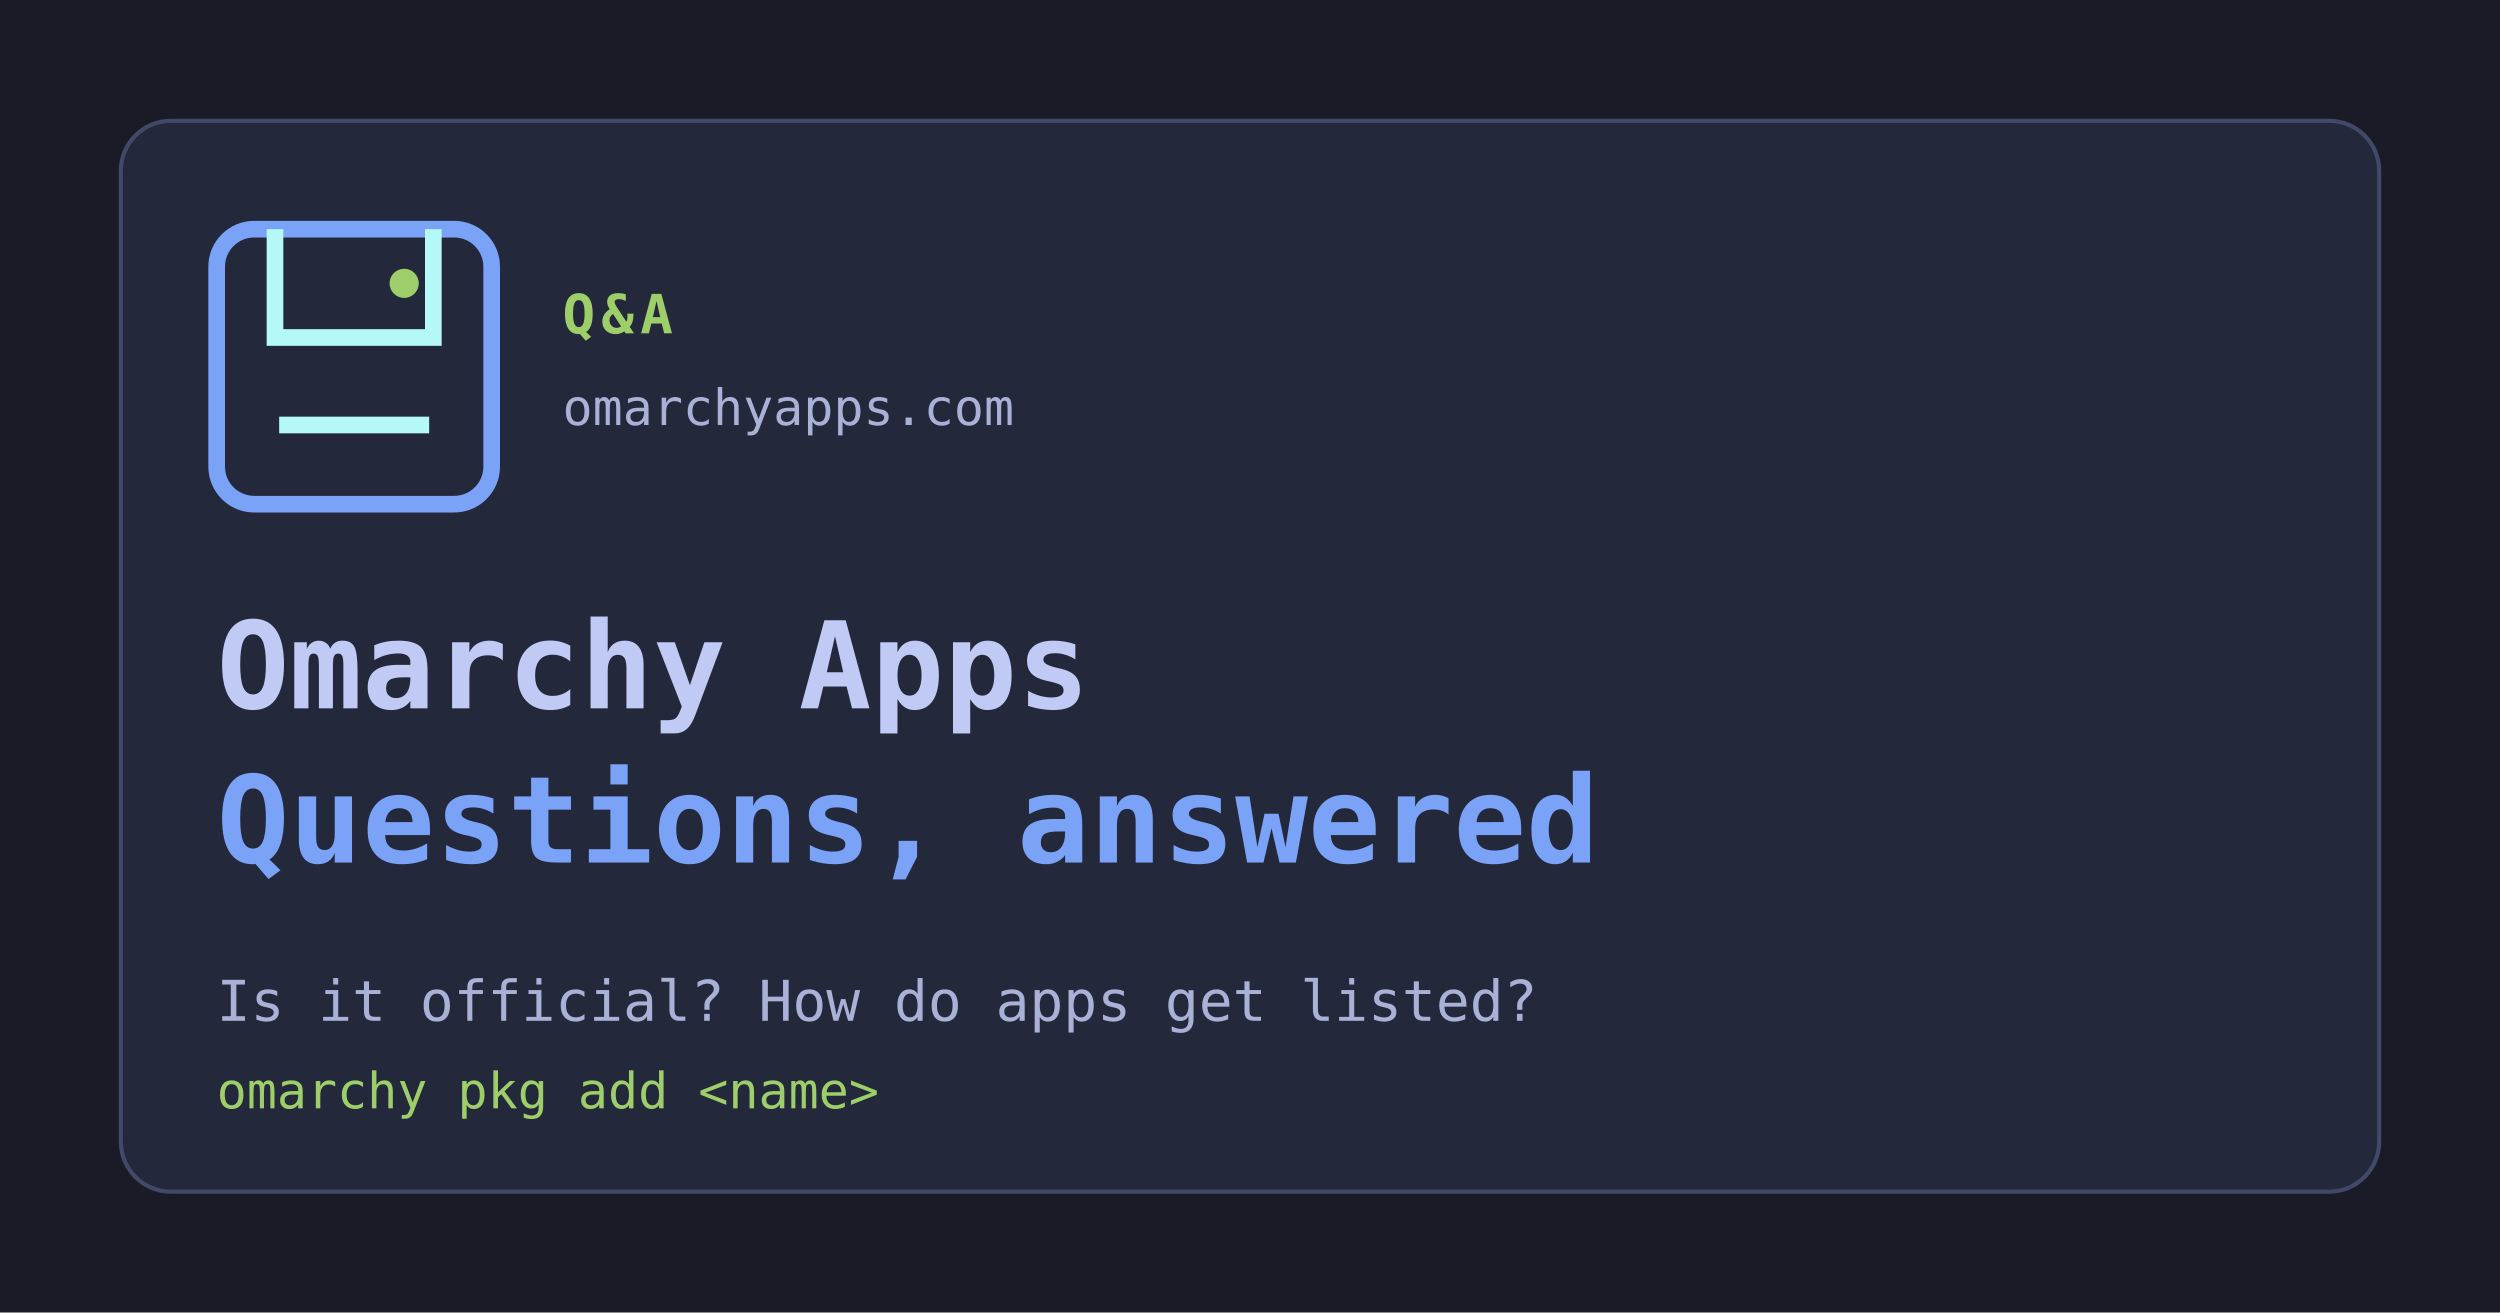
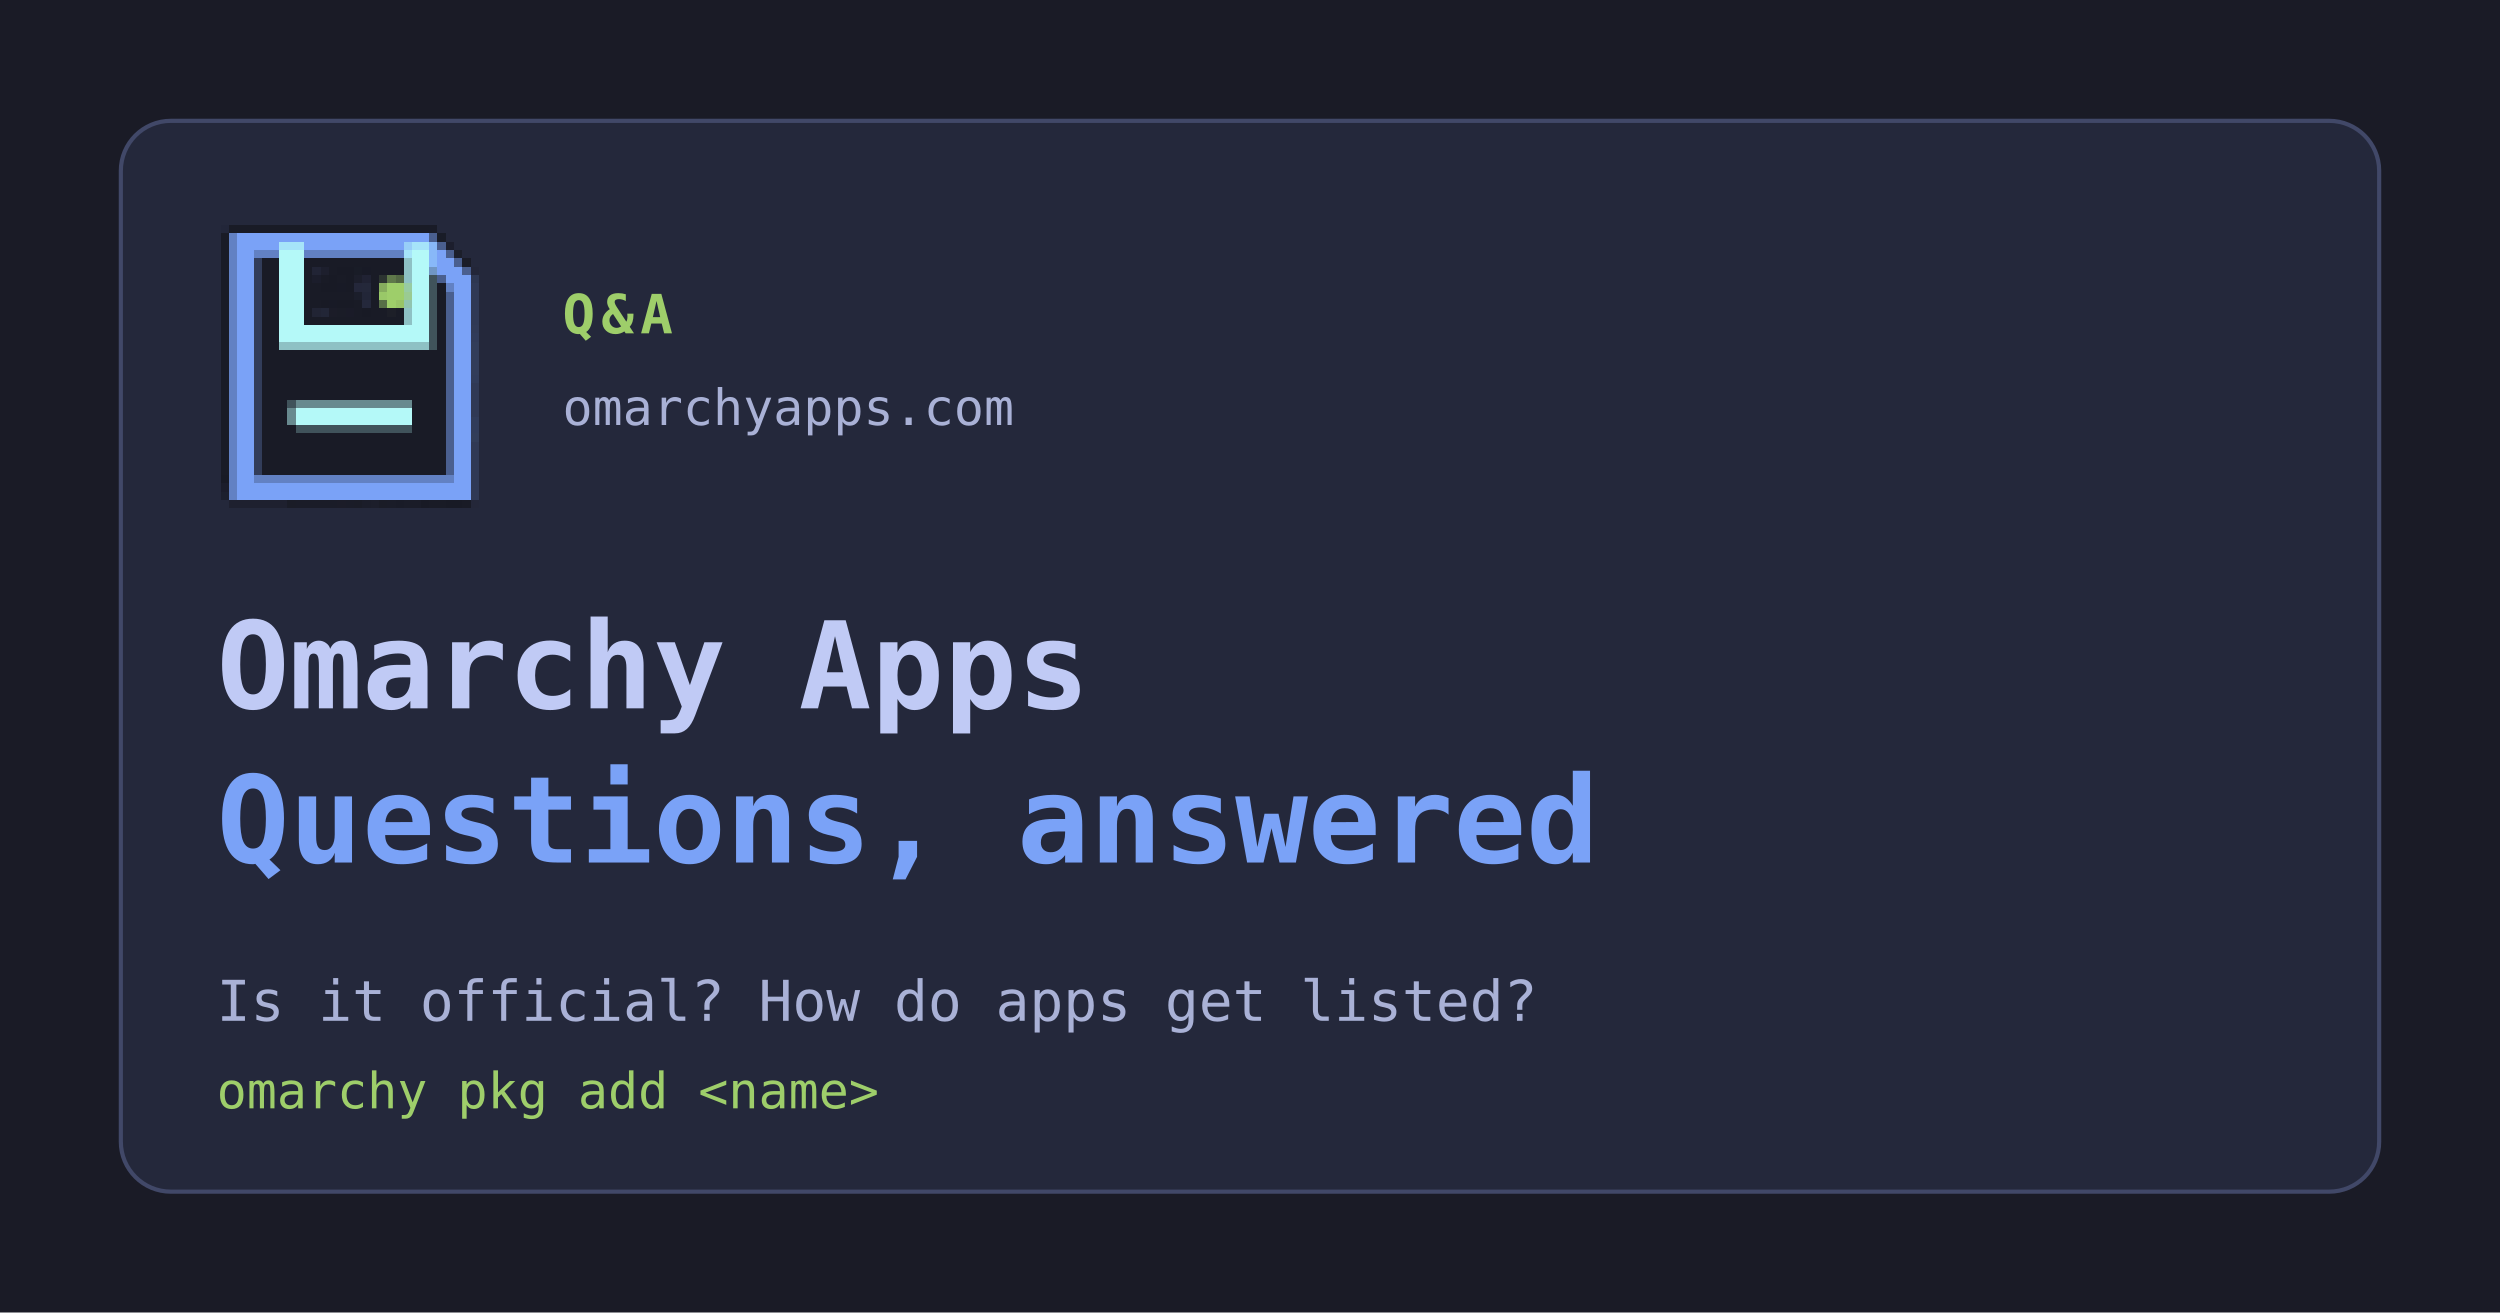
<svg xmlns="http://www.w3.org/2000/svg" width="1200" height="630" viewBox="0 0 1200 630">
  <rect width="1200" height="630" fill="#1a1b26" />
  <rect x="58" y="58" width="1084" height="514" rx="24" fill="#24283b" stroke="#414868" stroke-width="2" />
-   <g transform="translate(104 110)" fill="none" stroke-width="8">
-     <rect width="132" height="132" rx="18" stroke="#7aa2f7" />
-     <path d="M28 0v52h76V0M30 94h72" stroke="#b4f9f8" />
-     <circle cx="90" cy="26" r="7" fill="#9ece6a" stroke="none" />
+   <g transform="translate(102 108) scale(4)" shape-rendering="crispEdges">
+     <rect x="1" y="0" width="1" height="1" fill="#121224" fill-opacity="0.055" />
+     <rect x="2" y="0" width="24" height="1" fill="#191b26" />
+     <rect x="26" y="0" width="1" height="1" fill="#191b26" fill-opacity="0.949" />
+     <rect x="1" y="1" width="1" height="1" fill="#191b26" />
+     <rect x="2" y="1" width="1" height="1" fill="#6281c3" />
+     <rect x="3" y="1" width="23" height="1" fill="#7aa2f7" />
+     <rect x="26" y="1" width="1" height="1" fill="#4a5f8f" />
+     <rect x="27" y="1" width="1" height="1" fill="#191b26" fill-opacity="0.937" />
+     <rect x="1" y="2" width="1" height="1" fill="#191b26" />
+     <rect x="2" y="2" width="1" height="1" fill="#6281c3" />
+     <rect x="3" y="2" width="5" height="1" fill="#7aa2f7" />
+     <rect x="8" y="2" width="3" height="1" fill="#a6e4f9" />
+     <rect x="11" y="2" width="12" height="1" fill="#7aa2f7" />
+     <rect x="23" y="2" width="1" height="1" fill="#98cef8" />
+     <rect x="24" y="2" width="2" height="1" fill="#a6e4f9" />
+     <rect x="26" y="2" width="1" height="1" fill="#88b8f8" />
+     <rect x="27" y="2" width="1" height="1" fill="#4a5f8f" />
+     <rect x="28" y="2" width="1" height="1" fill="#191a26" fill-opacity="0.682" />
+     <rect x="1" y="3" width="1" height="1" fill="#191b26" />
+     <rect x="2" y="3" width="1" height="1" fill="#6281c3" />
+     <rect x="3" y="3" width="2" height="1" fill="#7aa2f7" />
+     <rect x="5" y="3" width="3" height="1" fill="#6281c3" />
+     <rect x="8" y="3" width="3" height="1" fill="#b4f9f8" />
+     <rect x="11" y="3" width="12" height="1" fill="#6281c3" />
+     <rect x="23" y="3" width="1" height="1" fill="#a6e4f9" />
+     <rect x="24" y="3" width="2" height="1" fill="#b4f9f8" />
+     <rect x="26" y="3" width="1" height="1" fill="#88b8f8" />
+     <rect x="27" y="3" width="1" height="1" fill="#7aa2f7" />
+     <rect x="28" y="3" width="1" height="1" fill="#4a5f8f" />
+     <rect x="29" y="3" width="1" height="1" fill="#191c26" fill-opacity="0.761" />
+     <rect x="1" y="4" width="1" height="1" fill="#191b26" />
+     <rect x="2" y="4" width="1" height="1" fill="#6281c3" />
+     <rect x="3" y="4" width="2" height="1" fill="#7aa2f7" />
+     <rect x="5" y="4" width="1" height="1" fill="#323d5a" />
+     <rect x="6" y="4" width="2" height="1" fill="#191b26" />
+     <rect x="8" y="4" width="3" height="1" fill="#b4f9f8" />
+     <rect x="11" y="4" width="12" height="1" fill="#191b26" />
+     <rect x="23" y="4" width="1" height="1" fill="#8ec1c4" />
+     <rect x="24" y="4" width="2" height="1" fill="#b4f9f8" />
+     <rect x="26" y="4" width="1" height="1" fill="#88b8f8" />
+     <rect x="27" y="4" width="2" height="1" fill="#7aa2f7" />
+     <rect x="29" y="4" width="1" height="1" fill="#4a5f8f" />
+     <rect x="30" y="4" width="1" height="1" fill="#191b26" fill-opacity="0.929" />
+     <rect x="1" y="5" width="1" height="1" fill="#191b26" />
+     <rect x="2" y="5" width="1" height="1" fill="#6281c3" />
+     <rect x="3" y="5" width="2" height="1" fill="#7aa2f7" />
+     <rect x="5" y="5" width="1" height="1" fill="#323d5a" />
+     <rect x="6" y="5" width="2" height="1" fill="#191b26" />
+     <rect x="8" y="5" width="3" height="1" fill="#b4f9f8" />
+     <rect x="11" y="5" width="1" height="1" fill="#191b26" />
+     <rect x="12" y="5" width="1" height="1" fill="#181b27" fill-opacity="0.255" />
+     <rect x="13" y="5" width="1" height="1" fill="#1a1b26" fill-opacity="0.667" />
+     <rect x="14" y="5" width="1" height="1" fill="#191b26" fill-opacity="0.976" />
+     <rect x="15" y="5" width="1" height="1" fill="#191b26" fill-opacity="0.992" />
+     <rect x="16" y="5" width="1" height="1" fill="#191b26" fill-opacity="0.996" />
+     <rect x="17" y="5" width="1" height="1" fill="#191b26" fill-opacity="0.937" />
+     <rect x="18" y="5" width="1" height="1" fill="#191b26" fill-opacity="0.988" />
+     <rect x="19" y="5" width="4" height="1" fill="#191b26" />
+     <rect x="23" y="5" width="1" height="1" fill="#8ec1c4" />
+     <rect x="24" y="5" width="2" height="1" fill="#b4f9f8" />
+     <rect x="26" y="5" width="1" height="1" fill="#7096c4" />
+     <rect x="27" y="5" width="3" height="1" fill="#7aa2f7" />
+     <rect x="30" y="5" width="1" height="1" fill="#4a5f8f" />
+     <rect x="31" y="5" width="1" height="1" fill="#1a1a22" fill-opacity="0.118" />
+     <rect x="1" y="6" width="1" height="1" fill="#191b26" />
+     <rect x="2" y="6" width="1" height="1" fill="#6281c3" />
+     <rect x="3" y="6" width="2" height="1" fill="#7aa2f7" />
+     <rect x="5" y="6" width="1" height="1" fill="#323d5a" />
+     <rect x="6" y="6" width="2" height="1" fill="#191b26" />
+     <rect x="8" y="6" width="3" height="1" fill="#b4f9f8" />
+     <rect x="11" y="6" width="1" height="1" fill="#191b26" />
+     <rect x="12" y="6" width="1" height="1" fill="#191b27" fill-opacity="0.804" />
+     <rect x="13" y="6" width="1" height="1" fill="#191b26" />
+     <rect x="14" y="6" width="1" height="1" fill="#191b26" fill-opacity="0.996" />
+     <rect x="15" y="6" width="1" height="1" fill="#191b26" />
+     <rect x="16" y="6" width="1" height="1" fill="#191b26" fill-opacity="0.996" />
+     <rect x="17" y="6" width="1" height="1" fill="#191b26" fill-opacity="0.733" />
+     <rect x="18" y="6" width="1" height="1" fill="#1a1a27" fill-opacity="0.388" />
+     <rect x="19" y="6" width="1" height="1" fill="#191b26" />
+     <rect x="20" y="6" width="1" height="1" fill="#2c3431" />
+     <rect x="21" y="6" width="1" height="1" fill="#5f784a" />
+     <rect x="22" y="6" width="1" height="1" fill="#536844" />
+     <rect x="23" y="6" width="1" height="1" fill="#8ec1c4" />
+     <rect x="24" y="6" width="2" height="1" fill="#b4f9f8" />
+     <rect x="26" y="6" width="1" height="1" fill="#40535b" />
+     <rect x="27" y="6" width="1" height="1" fill="#4a5f8f" />
+     <rect x="28" y="6" width="3" height="1" fill="#7aa2f7" />
+     <rect x="31" y="6" width="1" height="1" fill="#323d5a" fill-opacity="0.725" />
+     <rect x="1" y="7" width="1" height="1" fill="#191b26" />
+     <rect x="2" y="7" width="1" height="1" fill="#6281c3" />
+     <rect x="3" y="7" width="2" height="1" fill="#7aa2f7" />
+     <rect x="5" y="7" width="1" height="1" fill="#323d5a" />
+     <rect x="6" y="7" width="2" height="1" fill="#191b26" />
+     <rect x="8" y="7" width="3" height="1" fill="#b4f9f8" />
+     <rect x="11" y="7" width="2" height="1" fill="#191b26" />
+     <rect x="13" y="7" width="1" height="1" fill="#191b26" fill-opacity="0.996" />
+     <rect x="14" y="7" width="1" height="1" fill="#191b26" fill-opacity="0.992" />
+     <rect x="15" y="7" width="1" height="1" fill="#191b26" fill-opacity="0.988" />
+     <rect x="16" y="7" width="1" height="1" fill="#191b25" fill-opacity="0.988" />
+     <rect x="17" y="7" width="1" height="1" fill="#1e1e2d" fill-opacity="0.067" />
+     <rect x="18" y="7" width="1" height="1" fill="#1a1a33" fill-opacity="0.039" />
+     <rect x="19" y="7" width="1" height="1" fill="#191b26" />
+     <rect x="20" y="7" width="1" height="1" fill="#86ad5e" />
+     <rect x="21" y="7" width="2" height="1" fill="#9ece6a" />
+     <rect x="23" y="7" width="1" height="1" fill="#97cba2" />
+     <rect x="24" y="7" width="2" height="1" fill="#b4f9f8" />
+     <rect x="26" y="7" width="1" height="1" fill="#40535b" />
+     <rect x="27" y="7" width="1" height="1" fill="#191b26" />
+     <rect x="28" y="7" width="1" height="1" fill="#6281c3" />
+     <rect x="29" y="7" width="2" height="1" fill="#7aa2f7" />
+     <rect x="31" y="7" width="1" height="1" fill="#323d5a" fill-opacity="0.863" />
+     <rect x="1" y="8" width="1" height="1" fill="#191b26" />
+     <rect x="2" y="8" width="1" height="1" fill="#6281c3" />
+     <rect x="3" y="8" width="2" height="1" fill="#7aa2f7" />
+     <rect x="5" y="8" width="1" height="1" fill="#323d5a" />
+     <rect x="6" y="8" width="2" height="1" fill="#191b26" />
+     <rect x="8" y="8" width="3" height="1" fill="#b4f9f8" />
+     <rect x="11" y="8" width="6" height="1" fill="#191b26" />
+     <rect x="17" y="8" width="1" height="1" fill="#181b25" fill-opacity="0.694" />
+     <rect x="18" y="8" width="1" height="1" fill="#1b1b24" fill-opacity="0.110" />
+     <rect x="19" y="8" width="1" height="1" fill="#191b26" />
+     <rect x="20" y="8" width="1" height="1" fill="#99c868" />
+     <rect x="21" y="8" width="2" height="1" fill="#9ece6a" />
+     <rect x="23" y="8" width="1" height="1" fill="#9acb92" />
+     <rect x="24" y="8" width="2" height="1" fill="#b4f9f8" />
+     <rect x="26" y="8" width="1" height="1" fill="#40535b" />
+     <rect x="27" y="8" width="1" height="1" fill="#191b26" />
+     <rect x="28" y="8" width="1" height="1" fill="#4a5f8f" />
+     <rect x="29" y="8" width="2" height="1" fill="#7aa2f7" />
+     <rect x="31" y="8" width="1" height="1" fill="#323d5a" fill-opacity="0.863" />
+     <rect x="1" y="9" width="1" height="1" fill="#191b26" />
+     <rect x="2" y="9" width="1" height="1" fill="#6281c3" />
+     <rect x="3" y="9" width="2" height="1" fill="#7aa2f7" />
+     <rect x="5" y="9" width="1" height="1" fill="#323d5a" />
+     <rect x="6" y="9" width="2" height="1" fill="#191b26" />
+     <rect x="8" y="9" width="3" height="1" fill="#b4f9f8" />
+     <rect x="11" y="9" width="1" height="1" fill="#191b26" />
+     <rect x="12" y="9" width="1" height="1" fill="#191b26" fill-opacity="0.976" />
+     <rect x="13" y="9" width="1" height="1" fill="#191b26" fill-opacity="0.992" />
+     <rect x="14" y="9" width="1" height="1" fill="#191b26" fill-opacity="0.988" />
+     <rect x="15" y="9" width="2" height="1" fill="#191b26" fill-opacity="0.996" />
+     <rect x="17" y="9" width="1" height="1" fill="#191b26" fill-opacity="0.976" />
+     <rect x="19" y="9" width="1" height="1" fill="#191b26" />
+     <rect x="20" y="9" width="1" height="1" fill="#576f47" />
+     <rect x="21" y="9" width="1" height="1" fill="#9ece6a" />
+     <rect x="22" y="9" width="1" height="1" fill="#98c467" />
+     <rect x="23" y="9" width="1" height="1" fill="#91c4af" />
+     <rect x="24" y="9" width="2" height="1" fill="#b4f9f8" />
+     <rect x="26" y="9" width="1" height="1" fill="#40535b" />
+     <rect x="27" y="9" width="1" height="1" fill="#191b26" />
+     <rect x="28" y="9" width="1" height="1" fill="#4a5f8f" />
+     <rect x="29" y="9" width="2" height="1" fill="#7aa2f7" />
+     <rect x="31" y="9" width="1" height="1" fill="#323d5a" fill-opacity="0.863" />
+     <rect x="1" y="10" width="1" height="1" fill="#191b26" />
+     <rect x="2" y="10" width="1" height="1" fill="#6281c3" />
+     <rect x="3" y="10" width="2" height="1" fill="#7aa2f7" />
+     <rect x="5" y="10" width="1" height="1" fill="#323d5a" />
+     <rect x="6" y="10" width="2" height="1" fill="#191b26" />
+     <rect x="8" y="10" width="3" height="1" fill="#b4f9f8" />
+     <rect x="11" y="10" width="1" height="1" fill="#191b26" />
+     <rect x="12" y="10" width="1" height="1" fill="#1a1a24" fill-opacity="0.275" />
+     <rect x="13" y="10" width="1" height="1" fill="#181e24" fill-opacity="0.169" />
+     <rect x="14" y="10" width="1" height="1" fill="#1a1b26" fill-opacity="0.902" />
+     <rect x="15" y="10" width="1" height="1" fill="#191b26" fill-opacity="0.929" />
+     <rect x="16" y="10" width="1" height="1" fill="#191b26" fill-opacity="0.918" />
+     <rect x="17" y="10" width="1" height="1" fill="#191b26" />
+     <rect x="18" y="10" width="1" height="1" fill="#191b26" fill-opacity="0.992" />
+     <rect x="19" y="10" width="2" height="1" fill="#191b26" />
+     <rect x="21" y="10" width="1" height="1" fill="#1d1f28" />
+     <rect x="22" y="10" width="1" height="1" fill="#191b26" />
+     <rect x="23" y="10" width="1" height="1" fill="#8ec1c4" />
+     <rect x="24" y="10" width="2" height="1" fill="#b4f9f8" />
+     <rect x="26" y="10" width="1" height="1" fill="#40535b" />
+     <rect x="27" y="10" width="1" height="1" fill="#191b26" />
+     <rect x="28" y="10" width="1" height="1" fill="#4a5f8f" />
+     <rect x="29" y="10" width="2" height="1" fill="#7aa2f7" />
+     <rect x="31" y="10" width="1" height="1" fill="#323d5a" fill-opacity="0.863" />
+     <rect x="1" y="11" width="1" height="1" fill="#191b26" />
+     <rect x="2" y="11" width="1" height="1" fill="#6281c3" />
+     <rect x="3" y="11" width="2" height="1" fill="#7aa2f7" />
+     <rect x="5" y="11" width="1" height="1" fill="#323d5a" />
+     <rect x="6" y="11" width="2" height="1" fill="#191b26" />
+     <rect x="8" y="11" width="3" height="1" fill="#b4f9f8" />
+     <rect x="11" y="11" width="12" height="1" fill="#191b26" />
+     <rect x="23" y="11" width="1" height="1" fill="#8ec1c4" />
+     <rect x="24" y="11" width="2" height="1" fill="#b4f9f8" />
+     <rect x="26" y="11" width="1" height="1" fill="#40535b" />
+     <rect x="27" y="11" width="1" height="1" fill="#191b26" />
+     <rect x="28" y="11" width="1" height="1" fill="#4a5f8f" />
+     <rect x="29" y="11" width="2" height="1" fill="#7aa2f7" />
+     <rect x="31" y="11" width="1" height="1" fill="#323d5a" fill-opacity="0.863" />
+     <rect x="1" y="12" width="1" height="1" fill="#191b26" />
+     <rect x="2" y="12" width="1" height="1" fill="#6281c3" />
+     <rect x="3" y="12" width="2" height="1" fill="#7aa2f7" />
+     <rect x="5" y="12" width="1" height="1" fill="#323d5a" />
+     <rect x="6" y="12" width="2" height="1" fill="#191b26" />
+     <rect x="8" y="12" width="18" height="1" fill="#b4f9f8" />
+     <rect x="26" y="12" width="1" height="1" fill="#40535b" />
+     <rect x="27" y="12" width="1" height="1" fill="#191b26" />
+     <rect x="28" y="12" width="1" height="1" fill="#4a5f8f" />
+     <rect x="29" y="12" width="2" height="1" fill="#7aa2f7" />
+     <rect x="31" y="12" width="1" height="1" fill="#333d5a" fill-opacity="0.890" />
+     <rect x="1" y="13" width="1" height="1" fill="#191b26" />
+     <rect x="2" y="13" width="1" height="1" fill="#6281c3" />
+     <rect x="3" y="13" width="2" height="1" fill="#7aa2f7" />
+     <rect x="5" y="13" width="1" height="1" fill="#323d5a" />
+     <rect x="6" y="13" width="2" height="1" fill="#191b26" />
+     <rect x="8" y="13" width="18" height="1" fill="#b4f9f8" />
+     <rect x="26" y="13" width="1" height="1" fill="#40535b" />
+     <rect x="27" y="13" width="1" height="1" fill="#191b26" />
+     <rect x="28" y="13" width="1" height="1" fill="#4a5f8f" />
+     <rect x="29" y="13" width="2" height="1" fill="#7aa2f7" />
+     <rect x="31" y="13" width="1" height="1" fill="#323c5a" fill-opacity="0.992" />
+     <rect x="1" y="14" width="1" height="1" fill="#191b26" />
+     <rect x="2" y="14" width="1" height="1" fill="#6281c3" />
+     <rect x="3" y="14" width="2" height="1" fill="#7aa2f7" />
+     <rect x="5" y="14" width="1" height="1" fill="#323d5a" />
+     <rect x="6" y="14" width="2" height="1" fill="#191b26" />
+     <rect x="8" y="14" width="18" height="1" fill="#8ec1c4" />
+     <rect x="26" y="14" width="1" height="1" fill="#40535b" />
+     <rect x="27" y="14" width="1" height="1" fill="#191b26" />
+     <rect x="28" y="14" width="1" height="1" fill="#4a5f8f" />
+     <rect x="29" y="14" width="2" height="1" fill="#7aa2f7" />
+     <rect x="31" y="14" width="1" height="1" fill="#323d5a" />
+     <rect x="1" y="15" width="1" height="1" fill="#191b26" />
+     <rect x="2" y="15" width="1" height="1" fill="#6281c3" />
+     <rect x="3" y="15" width="2" height="1" fill="#7aa2f7" />
+     <rect x="5" y="15" width="1" height="1" fill="#323d5a" />
+     <rect x="6" y="15" width="22" height="1" fill="#191b26" />
+     <rect x="28" y="15" width="1" height="1" fill="#4a5f8f" />
+     <rect x="29" y="15" width="2" height="1" fill="#7aa2f7" />
+     <rect x="31" y="15" width="1" height="1" fill="#323d5a" />
+     <rect x="1" y="16" width="1" height="1" fill="#191b26" />
+     <rect x="2" y="16" width="1" height="1" fill="#6281c3" />
+     <rect x="3" y="16" width="2" height="1" fill="#7aa2f7" />
+     <rect x="5" y="16" width="1" height="1" fill="#323d5a" />
+     <rect x="6" y="16" width="22" height="1" fill="#191b26" />
+     <rect x="28" y="16" width="1" height="1" fill="#4a5f8f" />
+     <rect x="29" y="16" width="2" height="1" fill="#7aa2f7" />
+     <rect x="31" y="16" width="1" height="1" fill="#323d5a" />
+     <rect x="1" y="17" width="1" height="1" fill="#191b26" />
+     <rect x="2" y="17" width="1" height="1" fill="#6281c3" />
+     <rect x="3" y="17" width="2" height="1" fill="#7aa2f7" />
+     <rect x="5" y="17" width="1" height="1" fill="#323d5a" />
+     <rect x="6" y="17" width="22" height="1" fill="#191b26" />
+     <rect x="28" y="17" width="1" height="1" fill="#4a5f8f" />
+     <rect x="29" y="17" width="2" height="1" fill="#7aa2f7" />
+     <rect x="31" y="17" width="1" height="1" fill="#323d5a" />
+     <rect x="1" y="18" width="1" height="1" fill="#191b26" />
+     <rect x="2" y="18" width="1" height="1" fill="#6281c3" />
+     <rect x="3" y="18" width="2" height="1" fill="#7aa2f7" />
+     <rect x="5" y="18" width="1" height="1" fill="#323d5a" />
+     <rect x="6" y="18" width="22" height="1" fill="#191b26" />
+     <rect x="28" y="18" width="1" height="1" fill="#4a5f8f" />
+     <rect x="29" y="18" width="2" height="1" fill="#7aa2f7" />
+     <rect x="31" y="18" width="1" height="1" fill="#323d5a" fill-opacity="0.988" />
+     <rect x="1" y="19" width="1" height="1" fill="#191b26" />
+     <rect x="2" y="19" width="1" height="1" fill="#6281c3" />
+     <rect x="3" y="19" width="2" height="1" fill="#7aa2f7" />
+     <rect x="5" y="19" width="1" height="1" fill="#323d5a" />
+     <rect x="6" y="19" width="22" height="1" fill="#191b26" />
+     <rect x="28" y="19" width="1" height="1" fill="#4a5f8f" />
+     <rect x="29" y="19" width="2" height="1" fill="#7aa2f7" />
+     <rect x="31" y="19" width="1" height="1" fill="#323d5a" fill-opacity="0.863" />
+     <rect x="1" y="20" width="1" height="1" fill="#191b26" />
+     <rect x="2" y="20" width="1" height="1" fill="#6281c3" />
+     <rect x="3" y="20" width="2" height="1" fill="#7aa2f7" />
+     <rect x="5" y="20" width="1" height="1" fill="#323d5a" />
+     <rect x="6" y="20" width="22" height="1" fill="#191b26" />
+     <rect x="28" y="20" width="1" height="1" fill="#4a5f8f" />
+     <rect x="29" y="20" width="2" height="1" fill="#7aa2f7" />
+     <rect x="31" y="20" width="1" height="1" fill="#323d5a" fill-opacity="0.863" />
+     <rect x="1" y="21" width="1" height="1" fill="#191b26" />
+     <rect x="2" y="21" width="1" height="1" fill="#6281c3" />
+     <rect x="3" y="21" width="2" height="1" fill="#7aa2f7" />
+     <rect x="5" y="21" width="1" height="1" fill="#323d5a" />
+     <rect x="6" y="21" width="3" height="1" fill="#191b26" />
+     <rect x="9" y="21" width="1" height="1" fill="#40535b" />
+     <rect x="10" y="21" width="14" height="1" fill="#688a8f" />
+     <rect x="24" y="21" width="4" height="1" fill="#191b26" />
+     <rect x="28" y="21" width="1" height="1" fill="#4a5f8f" />
+     <rect x="29" y="21" width="2" height="1" fill="#7aa2f7" />
+     <rect x="31" y="21" width="1" height="1" fill="#323d5a" fill-opacity="0.863" />
+     <rect x="1" y="22" width="1" height="1" fill="#191b26" />
+     <rect x="2" y="22" width="1" height="1" fill="#6281c3" />
+     <rect x="3" y="22" width="2" height="1" fill="#7aa2f7" />
+     <rect x="5" y="22" width="1" height="1" fill="#323d5a" />
+     <rect x="6" y="22" width="3" height="1" fill="#191b26" />
+     <rect x="9" y="22" width="1" height="1" fill="#688a8f" />
+     <rect x="10" y="22" width="14" height="1" fill="#b4f9f8" />
+     <rect x="24" y="22" width="4" height="1" fill="#191b26" />
+     <rect x="28" y="22" width="1" height="1" fill="#4a5f8f" />
+     <rect x="29" y="22" width="2" height="1" fill="#7aa2f7" />
+     <rect x="31" y="22" width="1" height="1" fill="#323d5a" fill-opacity="0.863" />
+     <rect x="1" y="23" width="1" height="1" fill="#191b26" />
+     <rect x="2" y="23" width="1" height="1" fill="#6281c3" />
+     <rect x="3" y="23" width="2" height="1" fill="#7aa2f7" />
+     <rect x="5" y="23" width="1" height="1" fill="#323d5a" />
+     <rect x="6" y="23" width="3" height="1" fill="#191b26" />
+     <rect x="9" y="23" width="1" height="1" fill="#688a8f" />
+     <rect x="10" y="23" width="14" height="1" fill="#b4f9f8" />
+     <rect x="24" y="23" width="4" height="1" fill="#191b26" />
+     <rect x="28" y="23" width="1" height="1" fill="#4a5f8f" />
+     <rect x="29" y="23" width="2" height="1" fill="#7aa2f7" />
+     <rect x="31" y="23" width="1" height="1" fill="#323d5a" fill-opacity="0.988" />
+     <rect x="1" y="24" width="1" height="1" fill="#191b26" />
+     <rect x="2" y="24" width="1" height="1" fill="#6281c3" />
+     <rect x="3" y="24" width="2" height="1" fill="#7aa2f7" />
+     <rect x="5" y="24" width="1" height="1" fill="#323d5a" />
+     <rect x="6" y="24" width="4" height="1" fill="#191b26" />
+     <rect x="10" y="24" width="14" height="1" fill="#40535b" />
+     <rect x="24" y="24" width="4" height="1" fill="#191b26" />
+     <rect x="28" y="24" width="1" height="1" fill="#4a5f8f" />
+     <rect x="29" y="24" width="2" height="1" fill="#7aa2f7" />
+     <rect x="31" y="24" width="1" height="1" fill="#323d5a" fill-opacity="0.988" />
+     <rect x="1" y="25" width="1" height="1" fill="#191b26" />
+     <rect x="2" y="25" width="1" height="1" fill="#6281c3" />
+     <rect x="3" y="25" width="2" height="1" fill="#7aa2f7" />
+     <rect x="5" y="25" width="1" height="1" fill="#323d5a" />
+     <rect x="6" y="25" width="22" height="1" fill="#191b26" />
+     <rect x="28" y="25" width="1" height="1" fill="#4a5f8f" />
+     <rect x="29" y="25" width="2" height="1" fill="#7aa2f7" />
+     <rect x="31" y="25" width="1" height="1" fill="#323d5a" fill-opacity="0.980" />
+     <rect x="1" y="26" width="1" height="1" fill="#191b26" />
+     <rect x="2" y="26" width="1" height="1" fill="#6281c3" />
+     <rect x="3" y="26" width="2" height="1" fill="#7aa2f7" />
+     <rect x="5" y="26" width="1" height="1" fill="#323d5a" />
+     <rect x="6" y="26" width="22" height="1" fill="#191b26" />
+     <rect x="28" y="26" width="1" height="1" fill="#4a5f8f" />
+     <rect x="29" y="26" width="2" height="1" fill="#7aa2f7" />
+     <rect x="31" y="26" width="1" height="1" fill="#323d5a" fill-opacity="0.863" />
+     <rect x="1" y="27" width="1" height="1" fill="#191b26" />
+     <rect x="2" y="27" width="1" height="1" fill="#6281c3" />
+     <rect x="3" y="27" width="2" height="1" fill="#7aa2f7" />
+     <rect x="5" y="27" width="1" height="1" fill="#323d5a" />
+     <rect x="6" y="27" width="22" height="1" fill="#191b26" />
+     <rect x="28" y="27" width="1" height="1" fill="#4a5f8f" />
+     <rect x="29" y="27" width="2" height="1" fill="#7aa2f7" />
+     <rect x="31" y="27" width="1" height="1" fill="#323d5a" fill-opacity="0.863" />
+     <rect x="1" y="28" width="1" height="1" fill="#191b26" />
+     <rect x="2" y="28" width="1" height="1" fill="#6281c3" />
+     <rect x="3" y="28" width="2" height="1" fill="#7aa2f7" />
+     <rect x="5" y="28" width="1" height="1" fill="#323d5a" />
+     <rect x="6" y="28" width="22" height="1" fill="#191b26" />
+     <rect x="28" y="28" width="1" height="1" fill="#4a5f8f" />
+     <rect x="29" y="28" width="2" height="1" fill="#7aa2f7" />
+     <rect x="31" y="28" width="1" height="1" fill="#323d5a" fill-opacity="0.863" />
+     <rect x="1" y="29" width="1" height="1" fill="#191b26" />
+     <rect x="2" y="29" width="1" height="1" fill="#6281c3" />
+     <rect x="3" y="29" width="2" height="1" fill="#7aa2f7" />
+     <rect x="5" y="29" width="1" height="1" fill="#323d5a" />
+     <rect x="6" y="29" width="22" height="1" fill="#191b26" />
+     <rect x="28" y="29" width="1" height="1" fill="#4a5f8f" />
+     <rect x="29" y="29" width="2" height="1" fill="#7aa2f7" />
+     <rect x="31" y="29" width="1" height="1" fill="#323d5a" fill-opacity="0.863" />
+     <rect x="1" y="30" width="1" height="1" fill="#191b26" fill-opacity="0.992" />
+     <rect x="2" y="30" width="1" height="1" fill="#6281c3" />
+     <rect x="3" y="30" width="2" height="1" fill="#7aa2f7" />
+     <rect x="5" y="30" width="24" height="1" fill="#6281c3" />
+     <rect x="29" y="30" width="2" height="1" fill="#7aa2f7" />
+     <rect x="31" y="30" width="1" height="1" fill="#323d5a" fill-opacity="0.863" />
+     <rect x="1" y="31" width="1" height="1" fill="#191b27" fill-opacity="0.804" />
+     <rect x="2" y="31" width="1" height="1" fill="#6281c3" />
+     <rect x="3" y="31" width="28" height="1" fill="#7aa2f7" />
+     <rect x="31" y="31" width="1" height="1" fill="#323d5a" fill-opacity="0.863" />
+     <rect x="1" y="32" width="1" height="1" fill="#191b26" fill-opacity="0.631" />
+     <rect x="2" y="32" width="1" height="1" fill="#6281c3" />
+     <rect x="3" y="32" width="28" height="1" fill="#7aa2f7" />
+     <rect x="31" y="32" width="1" height="1" fill="#323d5a" fill-opacity="0.863" />
+     <rect x="2" y="33" width="7" height="1" fill="#1a1b26" fill-opacity="0.549" />
+     <rect x="9" y="33" width="1" height="1" fill="#191b26" fill-opacity="0.890" />
+     <rect x="10" y="33" width="5" height="1" fill="#191b26" fill-opacity="0.894" />
+     <rect x="15" y="33" width="1" height="1" fill="#1a1b26" fill-opacity="0.902" />
+     <rect x="16" y="33" width="1" height="1" fill="#191b26" fill-opacity="0.894" />
+     <rect x="17" y="33" width="1" height="1" fill="#191b26" fill-opacity="0.890" />
+     <rect x="18" y="33" width="1" height="1" fill="#1a1b26" fill-opacity="0.820" />
+     <rect x="19" y="33" width="1" height="1" fill="#1a1b26" fill-opacity="0.745" />
+     <rect x="20" y="33" width="1" height="1" fill="#191b26" fill-opacity="0.890" />
+     <rect x="21" y="33" width="1" height="1" fill="#191b26" fill-opacity="0.894" />
+     <rect x="22" y="33" width="1" height="1" fill="#191b27" fill-opacity="0.961" />
+     <rect x="23" y="33" width="2" height="1" fill="#191b26" fill-opacity="0.894" />
+     <rect x="25" y="33" width="1" height="1" fill="#191b26" fill-opacity="0.992" />
+     <rect x="26" y="33" width="2" height="1" fill="#191b26" />
+     <rect x="28" y="33" width="1" height="1" fill="#191b26" fill-opacity="0.992" />
+     <rect x="29" y="33" width="1" height="1" fill="#191b26" fill-opacity="0.996" />
+     <rect x="30" y="33" width="1" height="1" fill="#191b26" />
+     <rect x="31" y="33" width="1" height="1" fill="#202020" fill-opacity="0.063" />
  </g>
  <text x="270" y="160" fill="#9ece6a" font-family="JetBrains Mono, monospace" font-size="26" font-weight="700" letter-spacing="3">Q&amp;A</text>
  <text x="270" y="204" fill="#a9b1d6" font-family="JetBrains Mono, monospace" font-size="24">omarchyapps.com</text>
  <text x="104" y="340" fill="#c0caf5" font-family="JetBrains Mono, monospace" font-size="58" font-weight="700">Omarchy Apps</text>
  <text x="104" y="414" fill="#7aa2f7" font-family="JetBrains Mono, monospace" font-size="58" font-weight="700">Questions, answered</text>
  <text x="104" y="490" fill="#a9b1d6" font-family="JetBrains Mono, monospace" font-size="27">Is it official? How do apps get listed?</text>
  <text x="104" y="532" fill="#9ece6a" font-family="JetBrains Mono, monospace" font-size="24">omarchy pkg add &lt;name&gt;</text>
</svg>
